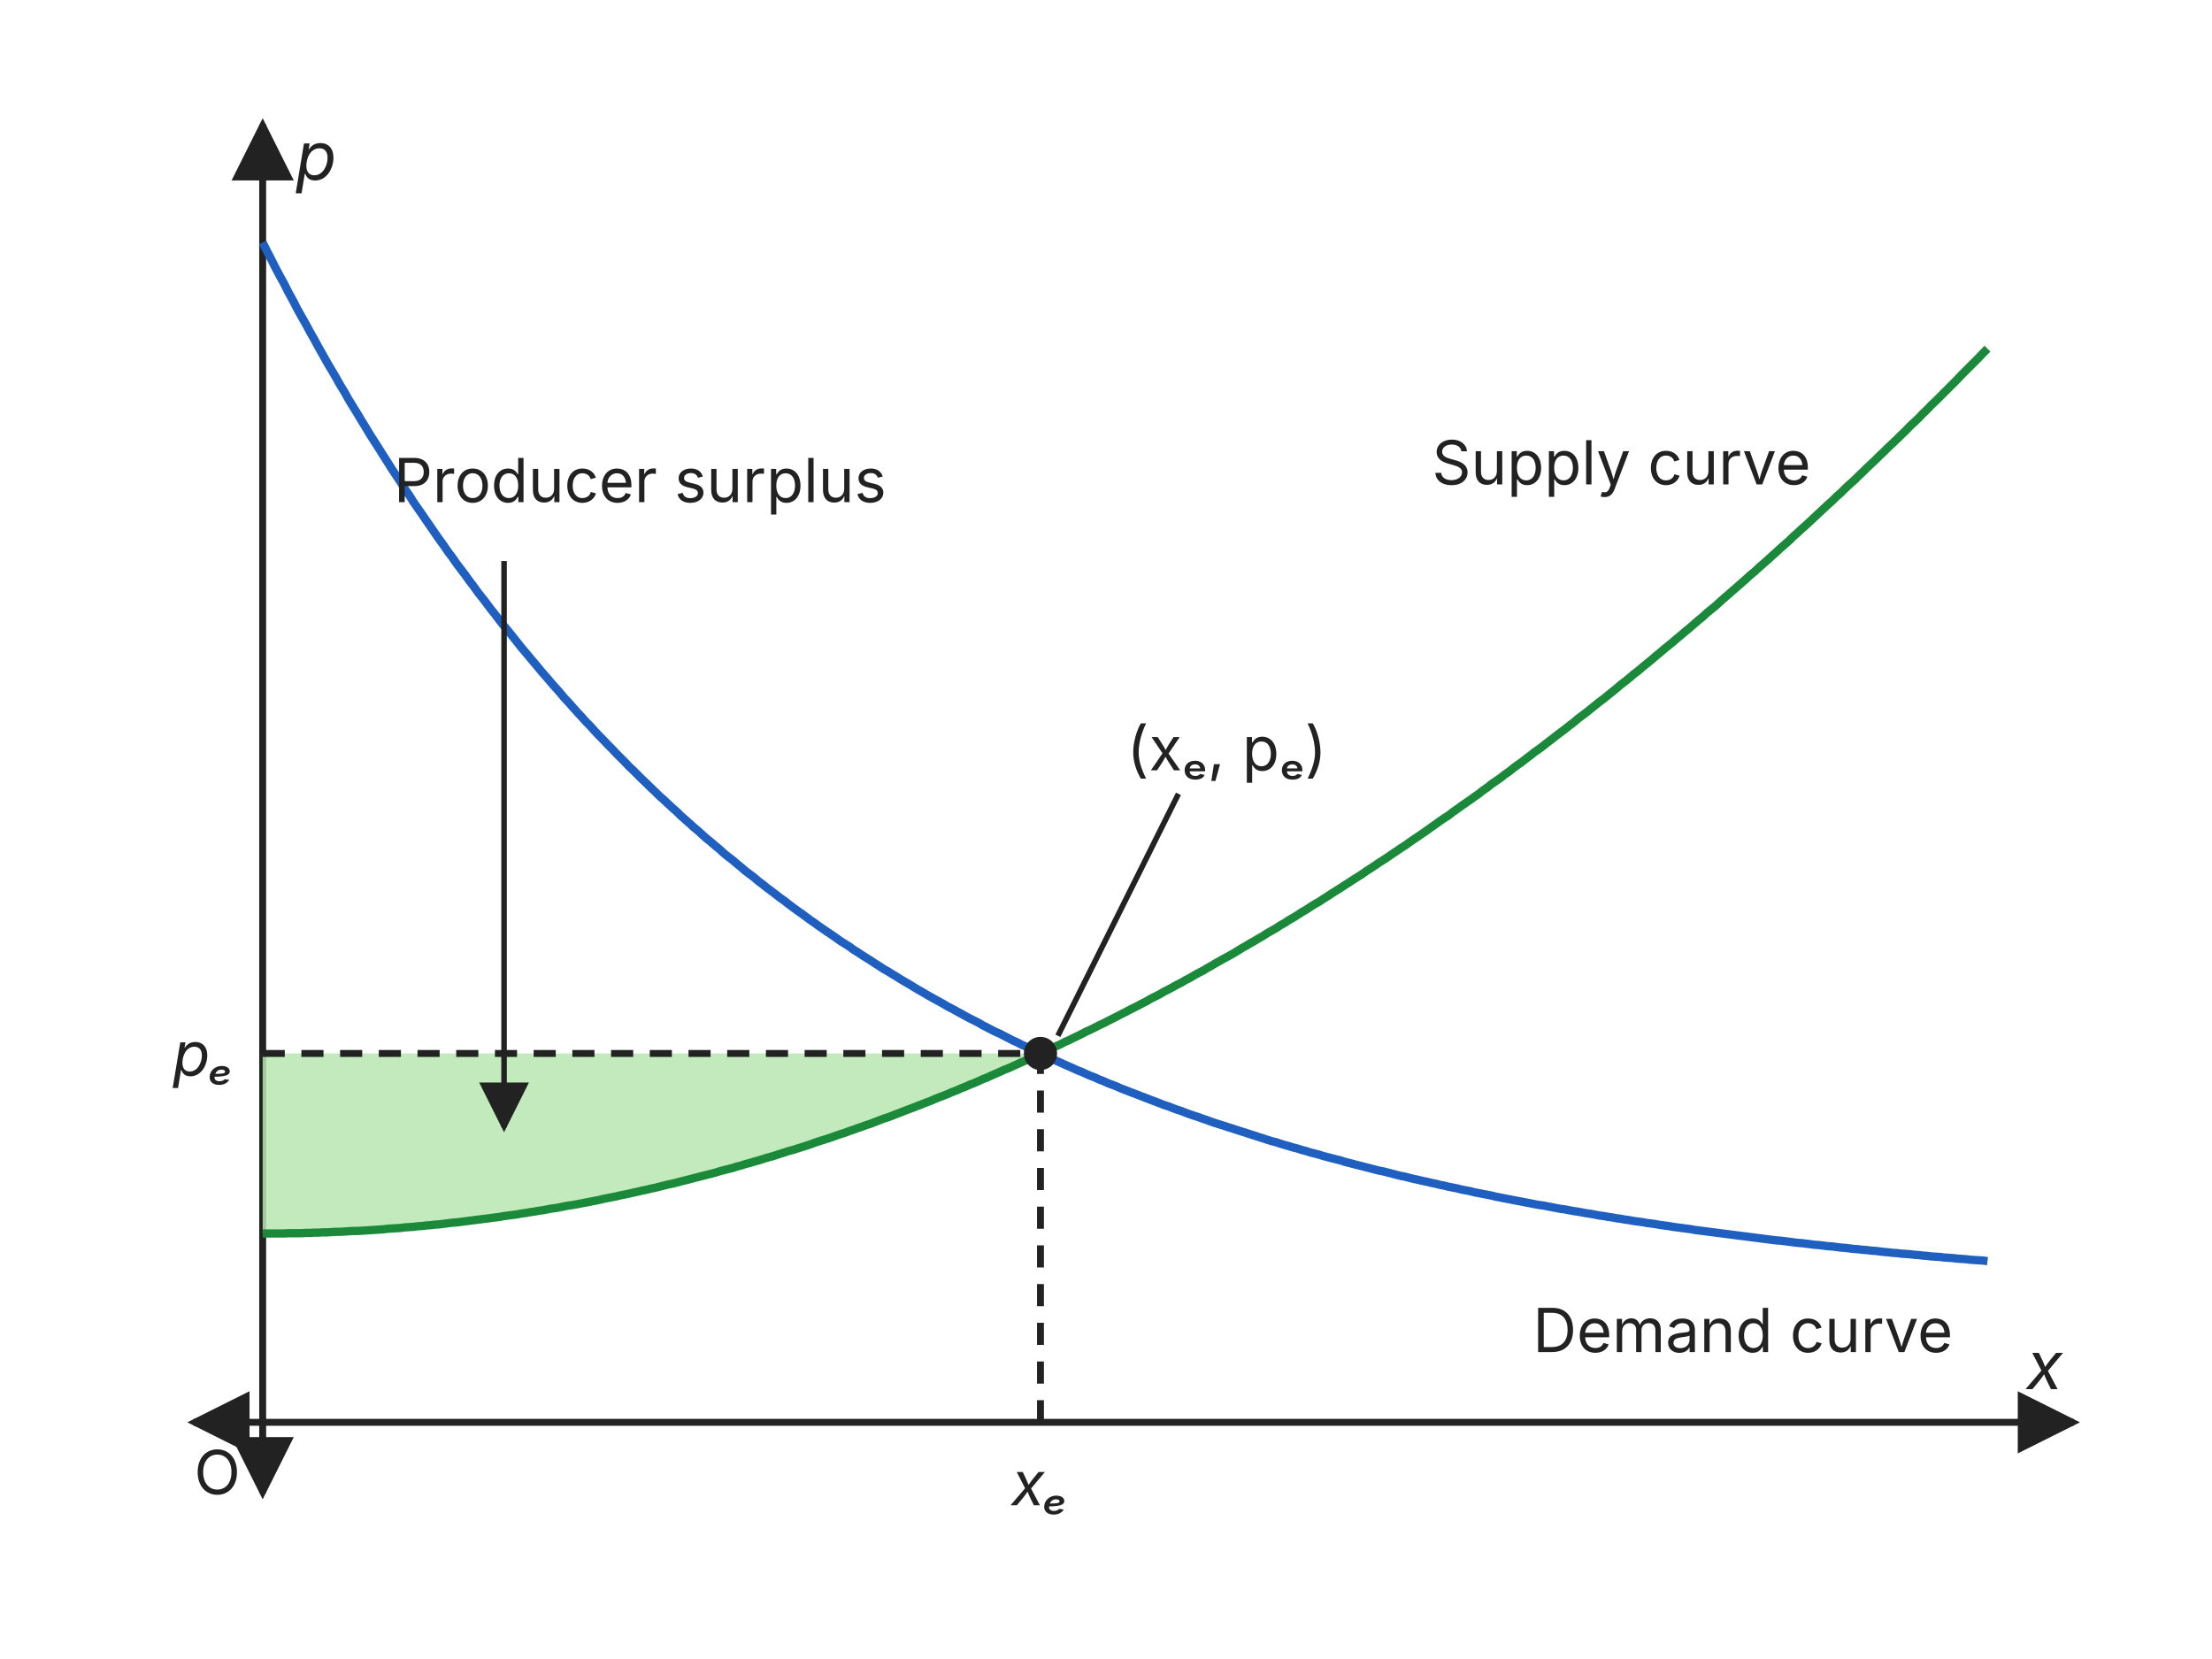
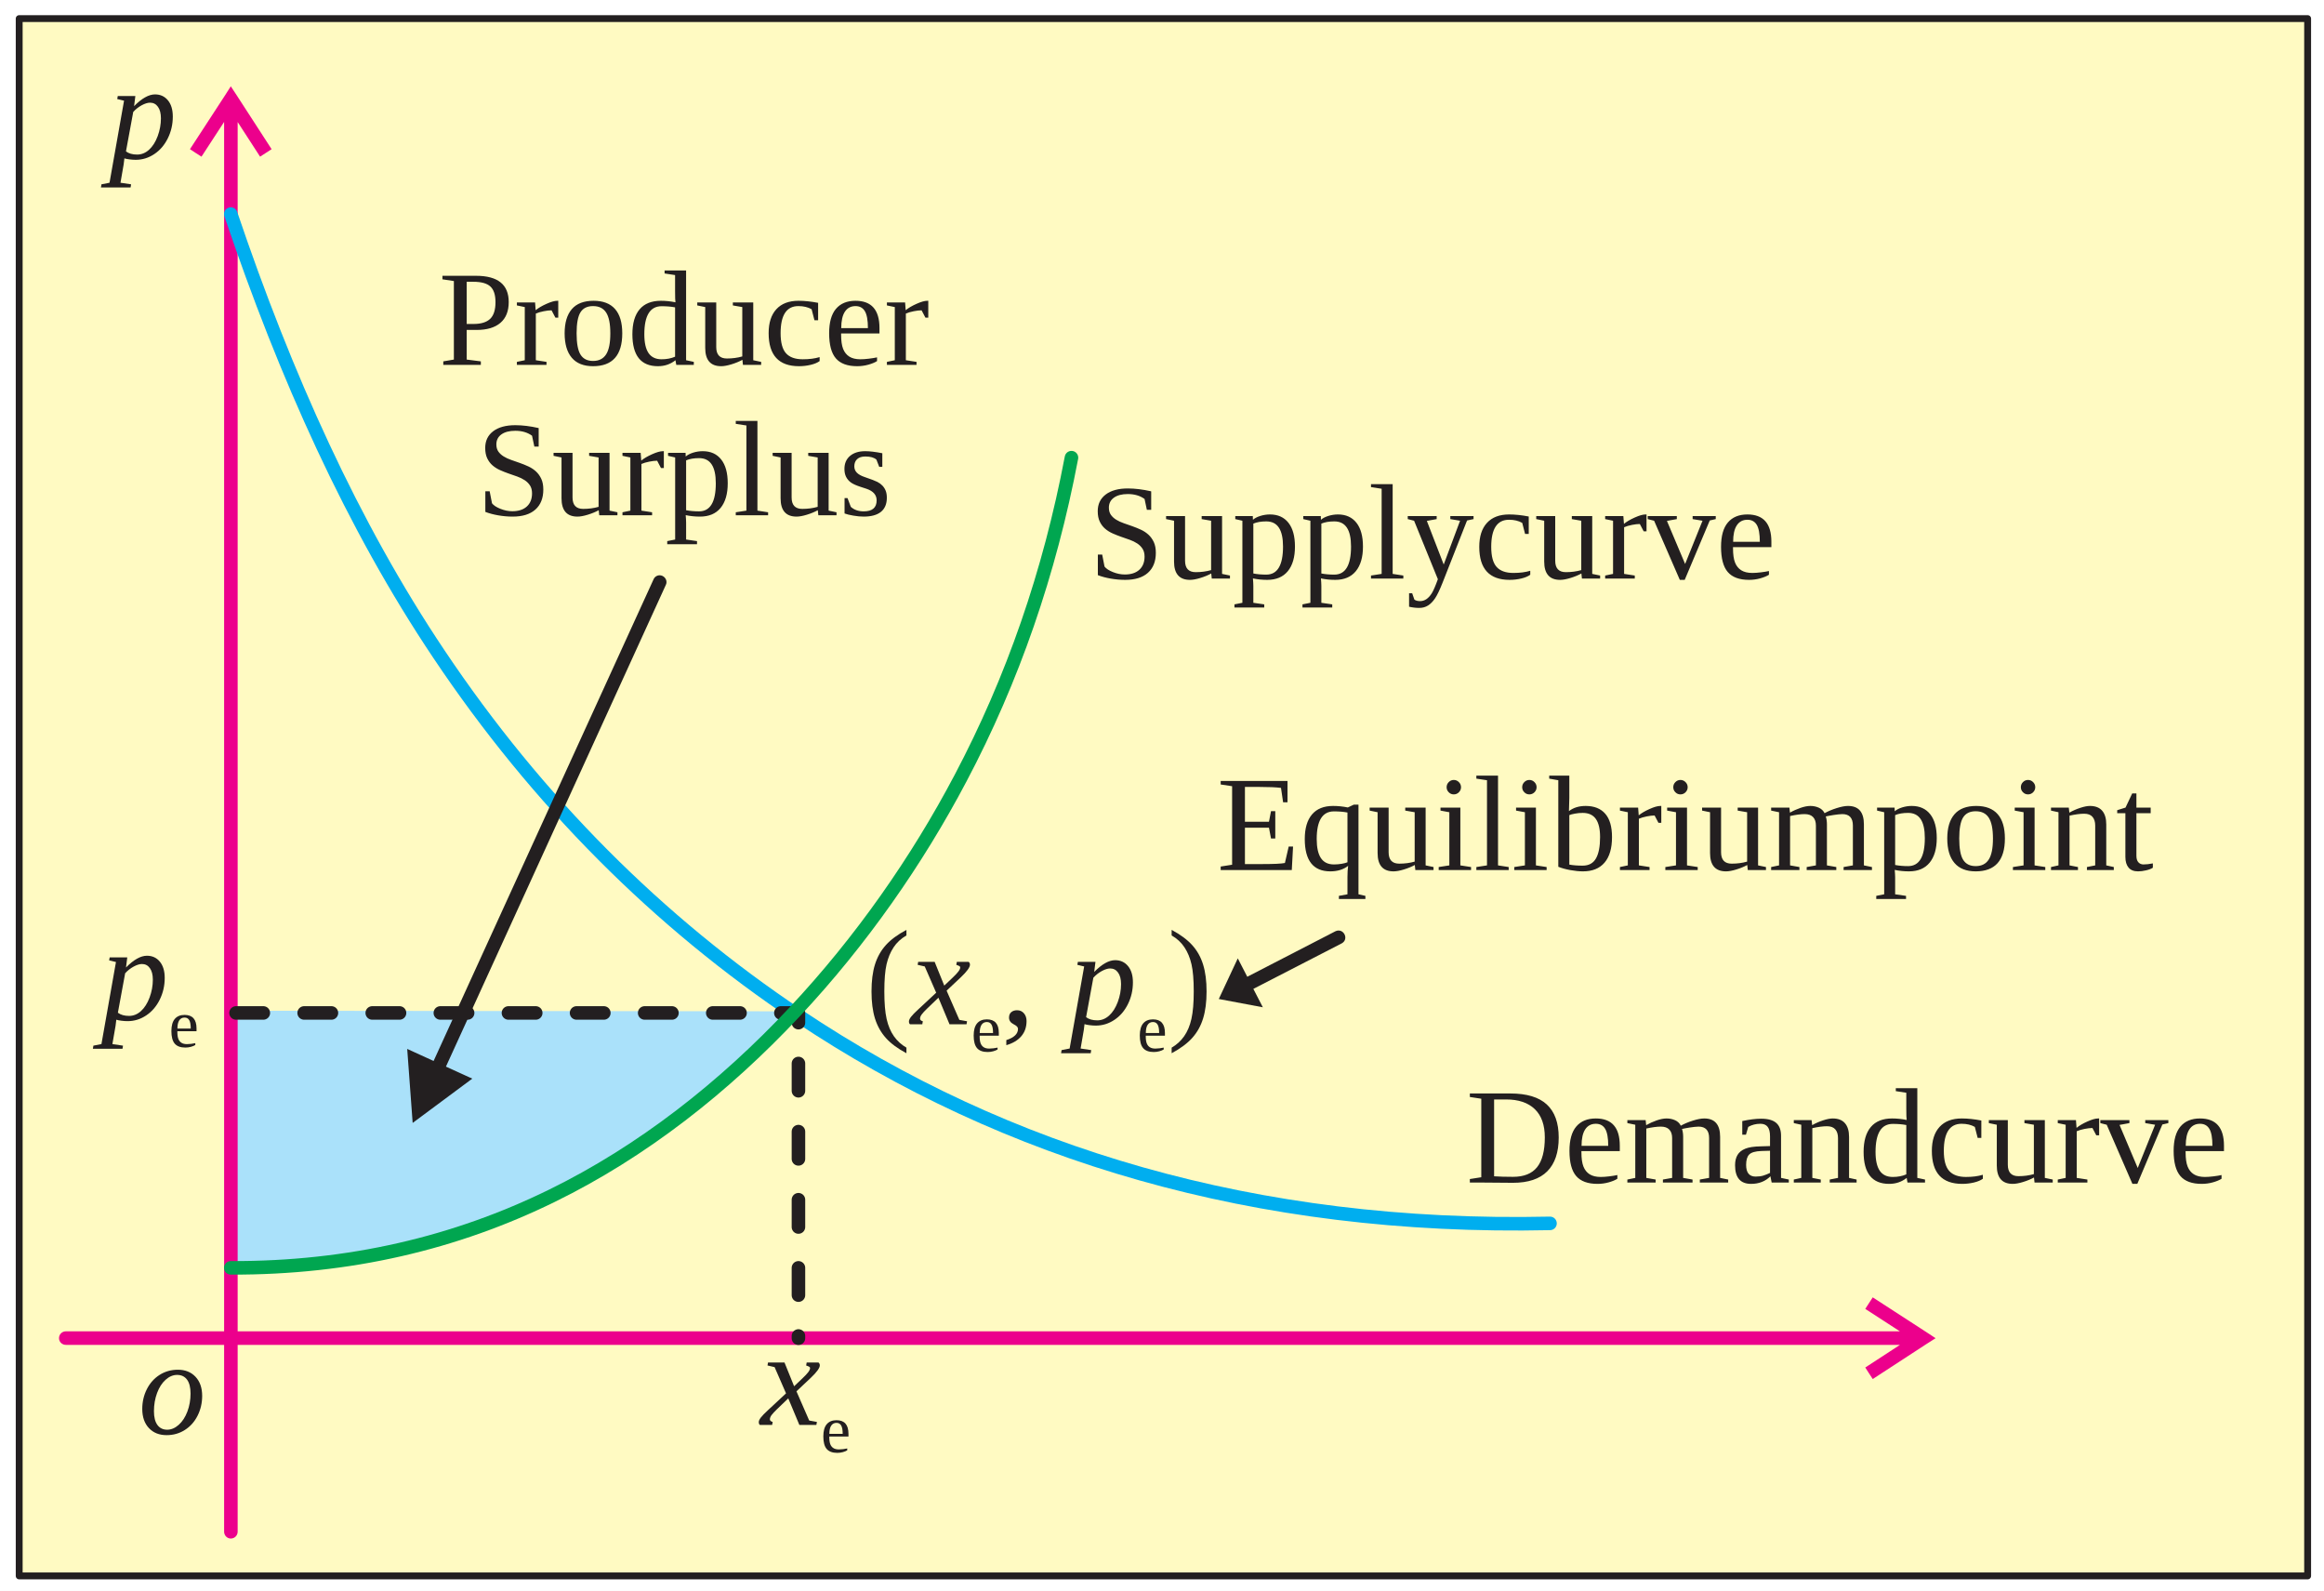
- <svg xmlns="http://www.w3.org/2000/svg" viewBox="0 0 800 600" width="800" height="600">
-   <defs>
-     <marker id="ah" viewBox="0 0 10 10" refX="9" refY="5" markerWidth="9" markerHeight="9" orient="auto-start-reverse">
-       <path d="M0,0 L10,5 L0,10 z" fill="#222222" />
-     </marker>
-   </defs>
-   <rect x="0" y="0" width="800" height="600" fill="#ffffff" />
-   <line x1="70.0" y1="514.4" x2="750.0" y2="514.4" stroke="#222222" stroke-width="2.5" marker-start="url(#ah)" marker-end="url(#ah)" />
-   <line x1="95.0" y1="540.0" x2="95.0" y2="45.0" stroke="#222222" stroke-width="2.5" marker-start="url(#ah)" marker-end="url(#ah)" />
-   <text x="746.0" y="502.4" font-family="Inter, Arial, sans-serif" font-size="24" fill="#222222" text-anchor="end" font-style="italic">x</text>
-   <text x="107.0" y="65.0" font-family="Inter, Arial, sans-serif" font-size="24" fill="#222222" text-anchor="start" font-style="italic">p</text>
-   <text x="87.0" y="540.4" font-family="Inter, Arial, sans-serif" font-size="22" fill="#222222" text-anchor="end">O</text>
-   <polygon points="95.0,381.0 95.9,381.0 96.8,381.0 97.8,381.0 98.7,381.0 99.6,381.0 100.6,381.0 101.5,381.0 102.5,381.0 103.4,381.0 104.3,381.0 105.3,381.0 106.2,381.0 107.1,381.0 108.1,381.0 109.0,381.0 110.0,381.0 110.9,381.0 111.8,381.0 112.8,381.0 113.7,381.0 114.6,381.0 115.6,381.0 116.5,381.0 117.5,381.0 118.4,381.0 119.3,381.0 120.3,381.0 121.2,381.0 122.2,381.0 123.1,381.0 124.0,381.0 125.0,381.0 125.9,381.0 126.8,381.0 127.8,381.0 128.7,381.0 129.7,381.0 130.6,381.0 131.5,381.0 132.5,381.0 133.4,381.0 134.3,381.0 135.3,381.0 136.2,381.0 137.2,381.0 138.1,381.0 139.0,381.0 140.0,381.0 140.9,381.0 141.8,381.0 142.8,381.0 143.7,381.0 144.7,381.0 145.6,381.0 146.5,381.0 147.5,381.0 148.4,381.0 149.4,381.0 150.3,381.0 151.2,381.0 152.2,381.0 153.1,381.0 154.0,381.0 155.0,381.0 155.9,381.0 156.9,381.0 157.8,381.0 158.7,381.0 159.7,381.0 160.6,381.0 161.5,381.0 162.5,381.0 163.4,381.0 164.4,381.0 165.3,381.0 166.2,381.0 167.2,381.0 168.1,381.0 169.0,381.0 170.0,381.0 170.9,381.0 171.9,381.0 172.8,381.0 173.7,381.0 174.7,381.0 175.6,381.0 176.5,381.0 177.5,381.0 178.4,381.0 179.4,381.0 180.3,381.0 181.2,381.0 182.2,381.0 183.1,381.0 184.1,381.0 185.0,381.0 185.9,381.0 186.9,381.0 187.8,381.0 188.7,381.0 189.7,381.0 190.6,381.0 191.6,381.0 192.5,381.0 193.4,381.0 194.4,381.0 195.3,381.0 196.2,381.0 197.2,381.0 198.1,381.0 199.1,381.0 200.0,381.0 200.9,381.0 201.9,381.0 202.8,381.0 203.7,381.0 204.7,381.0 205.6,381.0 206.6,381.0 207.5,381.0 208.4,381.0 209.4,381.0 210.3,381.0 211.2,381.0 212.2,381.0 213.1,381.0 214.1,381.0 215.0,381.0 215.9,381.0 216.9,381.0 217.8,381.0 218.8,381.0 219.7,381.0 220.6,381.0 221.6,381.0 222.5,381.0 223.4,381.0 224.4,381.0 225.3,381.0 226.3,381.0 227.2,381.0 228.1,381.0 229.1,381.0 230.0,381.0 230.9,381.0 231.9,381.0 232.8,381.0 233.8,381.0 234.7,381.0 235.6,381.0 236.6,381.0 237.5,381.0 238.4,381.0 239.4,381.0 240.3,381.0 241.3,381.0 242.2,381.0 243.1,381.0 244.1,381.0 245.0,381.0 246.0,381.0 246.9,381.0 247.8,381.0 248.8,381.0 249.7,381.0 250.6,381.0 251.6,381.0 252.5,381.0 253.5,381.0 254.4,381.0 255.3,381.0 256.3,381.0 257.2,381.0 258.1,381.0 259.1,381.0 260.0,381.0 261.0,381.0 261.9,381.0 262.8,381.0 263.8,381.0 264.7,381.0 265.6,381.0 266.6,381.0 267.5,381.0 268.5,381.0 269.4,381.0 270.3,381.0 271.3,381.0 272.2,381.0 273.1,381.0 274.1,381.0 275.0,381.0 276.0,381.0 276.9,381.0 277.8,381.0 278.8,381.0 279.7,381.0 280.7,381.0 281.6,381.0 282.5,381.0 283.5,381.0 284.4,381.0 285.3,381.0 286.3,381.0 287.2,381.0 288.2,381.0 289.1,381.0 290.0,381.0 291.0,381.0 291.9,381.0 292.8,381.0 293.8,381.0 294.7,381.0 295.7,381.0 296.6,381.0 297.5,381.0 298.5,381.0 299.4,381.0 300.3,381.0 301.3,381.0 302.2,381.0 303.2,381.0 304.1,381.0 305.0,381.0 306.0,381.0 306.9,381.0 307.8,381.0 308.8,381.0 309.7,381.0 310.7,381.0 311.6,381.0 312.5,381.0 313.5,381.0 314.4,381.0 315.4,381.0 316.3,381.0 317.2,381.0 318.2,381.0 319.1,381.0 320.0,381.0 321.0,381.0 321.9,381.0 322.9,381.0 323.8,381.0 324.7,381.0 325.7,381.0 326.6,381.0 327.5,381.0 328.5,381.0 329.4,381.0 330.4,381.0 331.3,381.0 332.2,381.0 333.2,381.0 334.1,381.0 335.0,381.0 336.0,381.0 336.9,381.0 337.9,381.0 338.8,381.0 339.7,381.0 340.7,381.0 341.6,381.0 342.6,381.0 343.5,381.0 344.4,381.0 345.4,381.0 346.3,381.0 347.2,381.0 348.2,381.0 349.1,381.0 350.1,381.0 351.0,381.0 351.9,381.0 352.9,381.0 353.8,381.0 354.7,381.0 355.7,381.0 356.6,381.0 357.6,381.0 358.5,381.0 359.4,381.0 360.4,381.0 361.3,381.0 362.2,381.0 363.2,381.0 364.1,381.0 365.1,381.0 366.0,381.0 366.9,381.0 367.9,381.0 368.8,381.0 369.7,381.0 370.7,381.0 371.6,381.0 372.6,381.0 373.5,381.0 374.4,381.0 375.4,381.0 376.3,381.0 376.3,381.0 375.4,381.5 374.4,381.9 373.5,382.3 372.6,382.7 371.6,383.2 370.7,383.6 369.7,384.0 368.8,384.4 367.9,384.9 366.9,385.3 366.0,385.7 365.1,386.1 364.1,386.5 363.2,387.0 362.2,387.4 361.3,387.8 360.4,388.2 359.4,388.6 358.5,389.0 357.6,389.4 356.6,389.8 355.7,390.2 354.7,390.6 353.8,391.0 352.9,391.4 351.9,391.8 351.0,392.2 350.1,392.6 349.1,393.0 348.2,393.4 347.2,393.8 346.3,394.2 345.4,394.6 344.4,394.9 343.5,395.3 342.6,395.7 341.6,396.1 340.7,396.5 339.7,396.8 338.8,397.2 337.9,397.6 336.9,398.0 336.0,398.3 335.0,398.7 334.1,399.1 333.2,399.5 332.2,399.8 331.3,400.2 330.4,400.6 329.4,400.9 328.5,401.3 327.5,401.6 326.6,402.0 325.7,402.3 324.7,402.7 323.8,403.1 322.9,403.4 321.9,403.8 321.0,404.1 320.0,404.5 319.1,404.8 318.2,405.1 317.2,405.5 316.3,405.8 315.4,406.2 314.4,406.5 313.5,406.9 312.5,407.2 311.6,407.5 310.7,407.9 309.7,408.2 308.8,408.5 307.8,408.8 306.9,409.2 306.0,409.5 305.0,409.8 304.1,410.2 303.2,410.5 302.2,410.8 301.3,411.1 300.3,411.4 299.4,411.7 298.5,412.1 297.5,412.4 296.6,412.7 295.7,413.0 294.7,413.3 293.8,413.6 292.8,413.9 291.9,414.2 291.0,414.5 290.0,414.8 289.1,415.1 288.2,415.4 287.2,415.7 286.3,416.0 285.3,416.3 284.4,416.6 283.5,416.9 282.5,417.2 281.6,417.5 280.7,417.8 279.7,418.0 278.8,418.3 277.8,418.6 276.9,418.9 276.0,419.2 275.0,419.5 274.1,419.7 273.1,420.0 272.2,420.3 271.3,420.6 270.3,420.8 269.4,421.1 268.5,421.4 267.5,421.6 266.6,421.9 265.6,422.2 264.7,422.4 263.8,422.7 262.8,422.9 261.9,423.2 261.0,423.5 260.0,423.7 259.1,424.0 258.1,424.2 257.2,424.5 256.3,424.7 255.3,425.0 254.4,425.2 253.5,425.5 252.5,425.7 251.6,425.9 250.6,426.2 249.7,426.4 248.8,426.7 247.8,426.9 246.9,427.1 246.0,427.4 245.0,427.6 244.1,427.8 243.1,428.1 242.2,428.3 241.3,428.5 240.3,428.7 239.4,429.0 238.4,429.2 237.5,429.4 236.6,429.6 235.6,429.8 234.7,430.1 233.8,430.3 232.8,430.5 231.9,430.7 230.9,430.9 230.0,431.1 229.1,431.3 228.1,431.5 227.2,431.7 226.3,431.9 225.3,432.1 224.4,432.3 223.4,432.5 222.5,432.7 221.6,432.9 220.6,433.1 219.7,433.3 218.8,433.5 217.8,433.7 216.9,433.9 215.9,434.1 215.0,434.3 214.1,434.5 213.1,434.6 212.2,434.8 211.2,435.0 210.3,435.2 209.4,435.4 208.4,435.5 207.5,435.7 206.6,435.9 205.6,436.0 204.7,436.2 203.7,436.4 202.8,436.6 201.9,436.7 200.9,436.9 200.0,437.0 199.1,437.2 198.1,437.4 197.2,437.5 196.2,437.7 195.3,437.8 194.4,438.0 193.4,438.1 192.5,438.3 191.6,438.4 190.6,438.6 189.7,438.7 188.7,438.9 187.8,439.0 186.9,439.2 185.9,439.3 185.0,439.5 184.1,439.6 183.1,439.7 182.2,439.9 181.2,440.0 180.3,440.1 179.4,440.3 178.4,440.4 177.5,440.5 176.5,440.6 175.6,440.8 174.7,440.9 173.7,441.0 172.8,441.1 171.9,441.3 170.9,441.4 170.0,441.5 169.0,441.6 168.1,441.7 167.2,441.8 166.2,441.9 165.3,442.1 164.4,442.2 163.4,442.3 162.5,442.4 161.5,442.5 160.6,442.6 159.7,442.7 158.7,442.8 157.8,442.9 156.9,443.0 155.9,443.1 155.0,443.2 154.0,443.2 153.1,443.3 152.2,443.4 151.2,443.5 150.3,443.6 149.4,443.7 148.4,443.8 147.5,443.9 146.5,443.9 145.6,444.0 144.7,444.1 143.7,444.2 142.8,444.2 141.8,444.3 140.9,444.4 140.0,444.5 139.0,444.5 138.1,444.6 137.2,444.7 136.2,444.7 135.3,444.8 134.3,444.8 133.4,444.9 132.5,445.0 131.5,445.0 130.6,445.1 129.7,445.1 128.7,445.2 127.8,445.2 126.8,445.3 125.9,445.3 125.0,445.4 124.0,445.4 123.1,445.5 122.2,445.5 121.2,445.6 120.3,445.6 119.3,445.6 118.4,445.7 117.5,445.7 116.5,445.7 115.6,445.8 114.6,445.8 113.7,445.8 112.8,445.9 111.8,445.9 110.9,445.9 110.0,445.9 109.0,446.0 108.1,446.0 107.1,446.0 106.2,446.0 105.3,446.0 104.3,446.0 103.4,446.1 102.5,446.1 101.5,446.1 100.6,446.1 99.6,446.1 98.7,446.1 97.8,446.1 96.8,446.1 95.9,446.1 95.0,446.1" fill="#b9e6b0" fill-opacity="0.85" stroke="none" />
-   <polyline points="95.0,87.7 96.5,90.7 98.1,93.8 99.6,96.8 101.2,99.8 102.8,102.7 104.3,105.7 105.9,108.6 107.4,111.5 109.0,114.4 110.6,117.2 112.1,120.0 113.7,122.8 115.2,125.6 116.8,128.4 118.3,131.1 119.9,133.8 121.5,136.5 123.0,139.2 124.6,141.8 126.1,144.5 127.7,147.1 129.3,149.7 130.8,152.2 132.4,154.8 133.9,157.3 135.5,159.8 137.1,162.3 138.6,164.7 140.2,167.2 141.7,169.6 143.3,172.0 144.9,174.4 146.4,176.8 148.0,179.1 149.5,181.5 151.1,183.8 152.7,186.1 154.2,188.3 155.8,190.6 157.3,192.8 158.9,195.1 160.5,197.3 162.0,199.5 163.6,201.6 165.1,203.8 166.7,205.9 168.3,208.0 169.8,210.1 171.4,212.2 172.9,214.3 174.5,216.3 176.1,218.4 177.6,220.4 179.2,222.4 180.7,224.4 182.3,226.4 183.9,228.3 185.4,230.2 187.0,232.2 188.5,234.1 190.1,236.0 191.7,237.9 193.2,239.7 194.8,241.6 196.3,243.4 197.9,245.2 199.4,247.0 201.0,248.8 202.6,250.6 204.1,252.4 205.7,254.1 207.2,255.8 208.8,257.6 210.4,259.3 211.9,261.0 213.5,262.6 215.0,264.3 216.6,266.0 218.2,267.6 219.7,269.2 221.3,270.8 222.8,272.4 224.4,274.0 226.0,275.6 227.5,277.2 229.1,278.7 230.6,280.2 232.2,281.8 233.8,283.3 235.3,284.8 236.9,286.3 238.4,287.8 240.0,289.2 241.6,290.7 243.1,292.1 244.7,293.5 246.2,295.0 247.8,296.4 249.4,297.8 250.9,299.2 252.5,300.5 254.0,301.9 255.6,303.3 257.2,304.6 258.7,305.9 260.3,307.2 261.8,308.6 263.4,309.9 265.0,311.1 266.5,312.4 268.1,313.7 269.6,315.0 271.2,316.2 272.8,317.4 274.3,318.7 275.9,319.9 277.4,321.1 279.0,322.3 280.6,323.5 282.1,324.7 283.7,325.8 285.2,327.0 286.8,328.2 288.3,329.3 289.9,330.4 291.5,331.6 293.0,332.7 294.6,333.8 296.1,334.9 297.7,336.0 299.3,337.1 300.8,338.1 302.4,339.2 303.9,340.3 305.5,341.3 307.1,342.3 308.6,343.4 310.2,344.4 311.7,345.4 313.3,346.4 314.9,347.4 316.4,348.4 318.0,349.4 319.5,350.4 321.1,351.3 322.7,352.3 324.2,353.2 325.8,354.2 327.3,355.1 328.9,356.0 330.5,357.0 332.0,357.9 333.6,358.8 335.1,359.7 336.7,360.6 338.3,361.5 339.8,362.3 341.4,363.2 342.9,364.1 344.5,364.9 346.1,365.8 347.6,366.6 349.2,367.5 350.7,368.3 352.3,369.1 353.9,369.9 355.4,370.8 357.0,371.6 358.5,372.4 360.1,373.2 361.7,373.9 363.2,374.7 364.8,375.5 366.3,376.3 367.9,377.0 369.4,377.8 371.0,378.5 372.6,379.3 374.1,380.0 375.7,380.7 377.2,381.5 378.8,382.2 380.4,382.9 381.9,383.6 383.5,384.3 385.0,385.0 386.6,385.7 388.2,386.4 389.7,387.1 391.3,387.7 392.8,388.4 394.4,389.1 396.0,389.7 397.5,390.4 399.1,391.0 400.6,391.7 402.2,392.3 403.8,392.9 405.3,393.6 406.9,394.2 408.4,394.8 410.0,395.4 411.6,396.0 413.1,396.6 414.7,397.2 416.2,397.8 417.8,398.4 419.4,399.0 420.9,399.6 422.5,400.1 424.0,400.7 425.6,401.3 427.2,401.8 428.7,402.4 430.3,403.0 431.8,403.5 433.4,404.0 435.0,404.6 436.5,405.1 438.1,405.7 439.6,406.2 441.2,406.7 442.8,407.2 444.3,407.7 445.9,408.2 447.4,408.7 449.0,409.2 450.6,409.7 452.1,410.2 453.7,410.7 455.2,411.2 456.8,411.7 458.3,412.2 459.9,412.7 461.5,413.1 463.0,413.6 464.6,414.1 466.1,414.5 467.7,415.0 469.3,415.4 470.8,415.9 472.4,416.3 473.9,416.8 475.5,417.2 477.1,417.6 478.6,418.1 480.2,418.5 481.7,418.9 483.3,419.3 484.9,419.7 486.4,420.2 488.0,420.6 489.5,421.0 491.1,421.4 492.7,421.8 494.2,422.2 495.8,422.6 497.3,423.0 498.9,423.4 500.5,423.7 502.0,424.1 503.6,424.5 505.1,424.9 506.7,425.3 508.3,425.6 509.8,426.0 511.4,426.4 512.9,426.7 514.5,427.1 516.1,427.4 517.6,427.8 519.2,428.1 520.7,428.5 522.3,428.8 523.9,429.2 525.4,429.5 527.0,429.8 528.5,430.2 530.1,430.5 531.7,430.8 533.2,431.2 534.8,431.5 536.3,431.8 537.9,432.1 539.4,432.4 541.0,432.8 542.6,433.1 544.1,433.4 545.7,433.7 547.2,434.0 548.8,434.3 550.4,434.6 551.9,434.9 553.5,435.2 555.0,435.5 556.6,435.8 558.2,436.0 559.7,436.3 561.3,436.6 562.8,436.9 564.4,437.2 566.0,437.4 567.5,437.7 569.1,438.0 570.6,438.2 572.2,438.5 573.8,438.8 575.3,439.0 576.9,439.3 578.4,439.6 580.0,439.8 581.6,440.1 583.1,440.3 584.7,440.6 586.2,440.8 587.8,441.1 589.4,441.3 590.9,441.6 592.5,441.8 594.0,442.0 595.6,442.3 597.2,442.5 598.7,442.7 600.3,443.0 601.8,443.2 603.4,443.4 605.0,443.7 606.5,443.9 608.1,444.1 609.6,444.3 611.2,444.5 612.8,444.8 614.3,445.0 615.9,445.2 617.4,445.4 619.0,445.6 620.6,445.8 622.1,446.0 623.7,446.2 625.2,446.4 626.8,446.6 628.3,446.8 629.9,447.0 631.5,447.2 633.0,447.4 634.6,447.6 636.1,447.8 637.7,448.0 639.3,448.2 640.8,448.4 642.4,448.6 643.9,448.7 645.5,448.9 647.1,449.1 648.6,449.3 650.2,449.5 651.7,449.6 653.3,449.8 654.9,450.0 656.4,450.2 658.0,450.3 659.5,450.5 661.1,450.7 662.7,450.8 664.2,451.0 665.8,451.2 667.3,451.3 668.9,451.5 670.5,451.7 672.0,451.8 673.6,452.0 675.1,452.1 676.7,452.3 678.3,452.4 679.8,452.6 681.4,452.8 682.9,452.9 684.5,453.1 686.1,453.2 687.6,453.4 689.2,453.5 690.7,453.6 692.3,453.8 693.9,453.9 695.4,454.1 697.0,454.2 698.5,454.4 700.1,454.5 701.7,454.6 703.2,454.8 704.8,454.9 706.3,455.0 707.9,455.2 709.4,455.3 711.0,455.4 712.6,455.6 714.1,455.7 715.7,455.8 717.2,455.9 718.8,456.1" fill="none" stroke="#1f5fbf" stroke-width="3" stroke-linejoin="round" />
-   <polyline points="95.0,446.1 96.5,446.1 98.1,446.1 99.6,446.1 101.2,446.1 102.8,446.1 104.3,446.0 105.9,446.0 107.4,446.0 109.0,446.0 110.6,445.9 112.1,445.9 113.7,445.8 115.2,445.8 116.8,445.7 118.3,445.7 119.9,445.6 121.5,445.5 123.0,445.5 124.6,445.4 126.1,445.3 127.7,445.2 129.3,445.2 130.8,445.1 132.4,445.0 133.9,444.9 135.5,444.8 137.1,444.7 138.6,444.6 140.2,444.4 141.7,444.3 143.3,444.2 144.9,444.1 146.4,443.9 148.0,443.8 149.5,443.7 151.1,443.5 152.7,443.4 154.2,443.2 155.8,443.1 157.3,442.9 158.9,442.8 160.5,442.6 162.0,442.4 163.6,442.2 165.1,442.1 166.7,441.9 168.3,441.7 169.8,441.5 171.4,441.3 172.9,441.1 174.5,440.9 176.1,440.7 177.6,440.5 179.2,440.3 180.7,440.1 182.3,439.8 183.9,439.6 185.4,439.4 187.0,439.2 188.5,438.9 190.1,438.7 191.7,438.4 193.2,438.2 194.8,437.9 196.3,437.7 197.9,437.4 199.4,437.1 201.0,436.9 202.6,436.6 204.1,436.3 205.7,436.0 207.2,435.8 208.8,435.5 210.4,435.2 211.9,434.9 213.5,434.6 215.0,434.3 216.6,434.0 218.2,433.6 219.7,433.3 221.3,433.0 222.8,432.7 224.4,432.3 226.0,432.0 227.5,431.7 229.1,431.3 230.6,431.0 232.2,430.6 233.8,430.3 235.3,429.9 236.9,429.6 238.4,429.2 240.0,428.8 241.6,428.4 243.1,428.1 244.7,427.7 246.2,427.3 247.8,426.9 249.4,426.5 250.9,426.1 252.5,425.7 254.0,425.3 255.6,424.9 257.2,424.5 258.7,424.1 260.3,423.6 261.8,423.2 263.4,422.8 265.0,422.4 266.5,421.9 268.1,421.5 269.6,421.0 271.2,420.6 272.8,420.1 274.3,419.7 275.9,419.2 277.4,418.7 279.0,418.3 280.6,417.8 282.1,417.3 283.7,416.8 285.2,416.3 286.8,415.9 288.3,415.4 289.9,414.9 291.5,414.4 293.0,413.9 294.6,413.3 296.1,412.8 297.7,412.3 299.3,411.8 300.8,411.3 302.4,410.7 303.9,410.2 305.5,409.7 307.1,409.1 308.6,408.6 310.2,408.0 311.7,407.5 313.3,406.9 314.9,406.4 316.4,405.8 318.0,405.2 319.5,404.6 321.1,404.1 322.7,403.5 324.2,402.9 325.8,402.3 327.3,401.7 328.9,401.1 330.5,400.5 332.0,399.9 333.6,399.3 335.1,398.7 336.7,398.1 338.3,397.4 339.8,396.8 341.4,396.2 342.9,395.6 344.5,394.9 346.1,394.3 347.6,393.6 349.2,393.0 350.7,392.3 352.3,391.7 353.9,391.0 355.4,390.3 357.0,389.7 358.5,389.0 360.1,388.3 361.7,387.6 363.2,386.9 364.8,386.3 366.3,385.6 367.9,384.9 369.4,384.2 371.0,383.5 372.6,382.7 374.1,382.0 375.7,381.3 377.2,380.6 378.8,379.9 380.4,379.1 381.9,378.4 383.5,377.7 385.0,376.9 386.6,376.2 388.2,375.4 389.7,374.7 391.3,373.9 392.8,373.1 394.4,372.4 396.0,371.6 397.5,370.8 399.1,370.1 400.6,369.3 402.2,368.5 403.8,367.7 405.3,366.9 406.9,366.1 408.4,365.3 410.0,364.5 411.6,363.7 413.1,362.9 414.7,362.1 416.2,361.2 417.8,360.4 419.4,359.6 420.9,358.7 422.5,357.9 424.0,357.1 425.6,356.2 427.2,355.4 428.7,354.5 430.3,353.7 431.8,352.8 433.4,351.9 435.0,351.1 436.5,350.2 438.1,349.3 439.6,348.4 441.2,347.5 442.8,346.6 444.3,345.8 445.9,344.9 447.4,344.0 449.0,343.0 450.6,342.1 452.1,341.2 453.7,340.3 455.2,339.4 456.8,338.5 458.3,337.5 459.9,336.6 461.5,335.7 463.0,334.7 464.6,333.8 466.1,332.8 467.7,331.9 469.3,330.9 470.8,329.9 472.4,329.0 473.9,328.0 475.5,327.0 477.1,326.1 478.6,325.1 480.2,324.1 481.7,323.1 483.3,322.1 484.9,321.1 486.4,320.1 488.0,319.1 489.5,318.1 491.1,317.1 492.7,316.1 494.2,315.0 495.8,314.0 497.3,313.0 498.9,311.9 500.5,310.9 502.0,309.9 503.6,308.8 505.1,307.8 506.7,306.7 508.3,305.7 509.8,304.6 511.4,303.5 512.9,302.5 514.5,301.4 516.1,300.3 517.6,299.2 519.2,298.1 520.7,297.0 522.3,295.9 523.9,294.9 525.4,293.7 527.0,292.6 528.5,291.5 530.1,290.4 531.7,289.3 533.2,288.2 534.8,287.1 536.3,285.9 537.9,284.8 539.4,283.6 541.0,282.5 542.6,281.4 544.1,280.2 545.7,279.1 547.2,277.9 548.8,276.7 550.4,275.6 551.9,274.4 553.5,273.2 555.0,272.0 556.6,270.9 558.2,269.7 559.7,268.5 561.3,267.3 562.8,266.1 564.4,264.9 566.0,263.7 567.5,262.5 569.1,261.3 570.6,260.0 572.2,258.8 573.8,257.6 575.3,256.4 576.9,255.1 578.4,253.9 580.0,252.7 581.6,251.4 583.1,250.2 584.7,248.9 586.2,247.6 587.8,246.4 589.4,245.1 590.9,243.8 592.5,242.6 594.0,241.3 595.6,240.0 597.2,238.7 598.7,237.4 600.3,236.1 601.8,234.8 603.4,233.5 605.0,232.2 606.5,230.9 608.1,229.6 609.6,228.3 611.2,227.0 612.8,225.6 614.3,224.3 615.9,223.0 617.4,221.6 619.0,220.3 620.6,219.0 622.1,217.6 623.7,216.2 625.2,214.9 626.8,213.5 628.3,212.2 629.9,210.8 631.5,209.4 633.0,208.0 634.6,206.7 636.1,205.3 637.7,203.9 639.3,202.5 640.8,201.1 642.4,199.7 643.9,198.3 645.5,196.9 647.1,195.5 648.6,194.0 650.2,192.6 651.7,191.2 653.3,189.8 654.9,188.3 656.4,186.9 658.0,185.4 659.5,184.0 661.1,182.5 662.7,181.1 664.2,179.6 665.8,178.2 667.3,176.7 668.9,175.2 670.5,173.8 672.0,172.3 673.6,170.8 675.1,169.3 676.7,167.8 678.3,166.3 679.8,164.8 681.4,163.3 682.9,161.8 684.5,160.3 686.1,158.8 687.6,157.3 689.2,155.8 690.7,154.2 692.3,152.7 693.9,151.2 695.4,149.6 697.0,148.1 698.5,146.5 700.1,145.0 701.7,143.4 703.2,141.9 704.8,140.3 706.3,138.8 707.9,137.2 709.4,135.6 711.0,134.0 712.6,132.4 714.1,130.9 715.7,129.3 717.2,127.7 718.8,126.1" fill="none" stroke="#1a8a3a" stroke-width="3" stroke-linejoin="round" />
-   <line x1="95.0" y1="381.0" x2="376.3" y2="381.0" stroke="#222222" stroke-width="2.5" stroke-dasharray="8 6" />
-   <line x1="376.3" y1="514.4" x2="376.3" y2="381.0" stroke="#222222" stroke-width="2.5" stroke-dasharray="8 6" />
-   <circle cx="376.3" cy="381.0" r="6" fill="#222222" />
-   <text x="407.5" y="278.6" font-family="Inter, Arial, sans-serif" font-size="22" fill="#222222" text-anchor="start">(xₑ, pₑ)</text>
-   <line x1="426.2" y1="287.1" x2="382.6" y2="374.6" stroke="#222222" stroke-width="2" />
-   <text x="376.3" y="544.4" font-family="Inter, Arial, sans-serif" font-size="22" fill="#222222" text-anchor="middle" font-style="italic">xₑ</text>
-   <text x="85.0" y="389.0" font-family="Inter, Arial, sans-serif" font-size="22" fill="#222222" text-anchor="end" font-style="italic">pₑ</text>
-   <text x="654.9" y="175.2" font-family="Inter, Arial, sans-serif" font-size="22" fill="#222222" text-anchor="end">Supply curve</text>
-   <text x="706.3" y="489.0" font-family="Inter, Arial, sans-serif" font-size="22" fill="#222222" text-anchor="end">Demand curve</text>
-   <text x="142.4" y="181.6" font-family="Inter, Arial, sans-serif" font-size="22" fill="#222222" text-anchor="start">Producer surplus</text>
-   <line x1="182.3" y1="202.9" x2="182.3" y2="407.7" stroke="#222222" stroke-width="2" marker-end="url(#ah)" />
+ <svg xmlns="http://www.w3.org/2000/svg" viewBox="0 0 1150 787" font-family="'Times New Roman', Times, serif" style="white-space:pre">
+   <rect width="1150" height="787" fill="#ffffff" />
+   <path d="M9.5 9.2 H1141.9 V779.6 H9.5 Z" fill="#FFFAC2" fill-rule="evenodd" stroke="#231F20" stroke-width="3.4" stroke-linecap="round" stroke-linejoin="round" />
+   <clipPath id="pc2396663314576">
+     <rect x="9.5" y="9.2" width="1132.4" height="770.4" />
+   </clipPath>
+   <g clip-path="url(#pc2396663314576)">
+     <path d="M114.2 627.2 L114.2 500 L394.2 500.3 C358.4 537.8 317.8 569.7 273 591.6 C225.6 614.8 173.1 627.4 114.2 627.2" fill="#AAE1FA" fill-rule="evenodd" />
+     <path d="M111.4 47.1 L117.1 47.1 L134.4 73.8 L128.7 77.5 L111.4 50.8 L117.1 50.8 L111.4 47.1 L114.2 42.7 L117.1 47.1 L111.4 47.1 M96.9 75.7 L94 73.8 L111.4 47.1 L117.1 50.8 L99.7 77.5 L96.9 75.7 M110.9 54.2 C110.9 52.3 112.4 50.8 114.2 50.8 C116.1 50.8 117.6 52.3 117.6 54.2 L110.9 54.2 M110.9 757.7 L110.9 54.2 L117.6 54.2 L117.6 757.7 L110.9 757.7 M117.6 757.7 C117.6 759.6 116.1 761.1 114.2 761.1 C112.4 761.1 110.9 759.6 110.9 757.7 L117.6 757.7" fill="#EC008C" />
+     <path d="M32.6 665.3 C30.7 665.3 29.2 663.8 29.2 662 C29.2 660.1 30.7 658.6 32.6 658.6 L32.6 665.3 M32.6 658.6 H946.3 V665.3 H32.6 Z M953.4 664.8 L949.7 659.1 L949.7 664.8 L923 647.5 L926.7 641.8 L953.4 659.1 L953.4 664.8 L953.4 659.1 L957.8 662 L953.4 664.8 M924.8 679.3 L923 676.5 L949.7 659.1 L953.4 664.8 L926.7 682.2 L924.8 679.3 M946.3 658.6 C948.2 658.6 949.7 660.1 949.7 662 C949.7 663.8 948.2 665.3 946.3 665.3 L946.3 658.6" fill="#EC008C" />
+     <path d="M114.2 105.9 C141.3 186 174.4 259.8 217.2 323.6 C265.8 396.2 325.8 456.2 395.1 502.5 C497.4 570.9 621.1 608.4 767 605.2" fill="none" stroke="#00AEEF" stroke-width="6.7" stroke-linecap="round" stroke-linejoin="round" />
+     <path d="M603.1 494.2 L624.9 498.3 L620.2 489.2 L663.9 466.7 C667.8 464.6 664.8 458.8 660.8 460.7 L617.2 483.2 L612.5 474.1 L603.1 494.2" fill="#231F20" />
+     <path d="M201.5 518.9 L233.7 533.6 L204.2 555.5 L201.5 518.9 M219.5 530.2 C218.7 531.8 216.7 532.6 215.1 531.8 C213.4 531 212.6 529.1 213.4 527.4 L219.5 530.2 M329.5 289.3 L219.5 530.2 L213.4 527.4 L323.4 286.6 L329.5 289.3 M323.4 286.6 C324.1 284.9 326.1 284.1 327.8 284.9 C329.5 285.7 330.3 287.7 329.5 289.3 L323.4 286.6" fill="#231F20" />
+     <path d="M116.8 501.1 L395.1 501.1 L395.1 662" fill="none" stroke="#231F20" stroke-width="6.7" stroke-linecap="round" stroke-linejoin="round" stroke-dasharray="13.5 20.2" />
+     <path d="M530.2 226.4 C519.4 283.4 501.1 336.2 475.3 385 C453.8 425.8 426 465.6 393.3 500.5 C358.4 537.8 317.8 569.7 273 591.6 C225.6 614.8 173.1 627.4 114.2 627.2" fill="none" stroke="#00A650" stroke-width="6.7" stroke-linecap="round" stroke-linejoin="round" />
+   </g>
+   <text x="68.4" y="709.3" font-size="67.3" fill="#231F20" font-style="italic">o</text>
+   <text x="538.7 576.1 609.7 643.3 676.9 695.6 746.1 775.9 809.6 832 865.6" y="286.2" font-size="67.3" fill="#231F20">Supplycurve</text>
+   <text x="602.1 643.1 676.8 710.4 729.1 747.8 766.5 800.1 822.5 841.2 874.8 944 977.6 1011.2 1029.9 1063.5" y="430.4" font-size="67.3" fill="#231F20">Equilibriumpoint</text>
+   <text x="725.4 773.9 803.8 856.1 886 919.6 970 999.9 1033.5 1055.9 1089.5" y="585" font-size="67.3" fill="#231F20">Demandcurve</text>
+   <text x="428.3" y="506.7" font-size="67.3" fill="#231F20">(</text>
+   <text x="450.6" y="506.7" font-size="67.3" fill="#231F20" font-style="italic">x</text>
+   <text x="495.4" y="506.7" font-size="67.3" fill="#231F20">,</text>
+   <text x="529" y="506.7" font-size="67.3" fill="#231F20" font-style="italic">p</text>
+   <text x="577.6" y="506.7" font-size="67.3" fill="#231F20">)</text>
+   <text x="480.5" y="520.1" font-size="33.6" fill="#231F20">e</text>
+   <text x="562.7" y="520.1" font-size="33.6" fill="#231F20">e</text>
+   <text x="376.3" y="704.9" font-size="67.3" fill="#231F20" font-style="italic">x</text>
+   <text x="406.1" y="718.4" font-size="33.6" fill="#231F20">e</text>
+   <text x="49.9" y="504.5" font-size="67.3" fill="#231F20" font-style="italic">p</text>
+   <text x="83.5" y="517.9" font-size="33.6" fill="#231F20">e</text>
+   <text x="53.9" y="78.4" font-size="67.3" fill="#231F20" font-style="italic">p</text>
+   <text x="217 254.4 276.8 310.4 344 377.7 407.5 437.4" y="180.5" font-size="67.3" fill="#231F20">Producer</text>
+   <text x="235.6 273 306.6 329 362.6 381.3 415" y="254.9" font-size="67.3" fill="#231F20">Surplus</text>
</svg>
